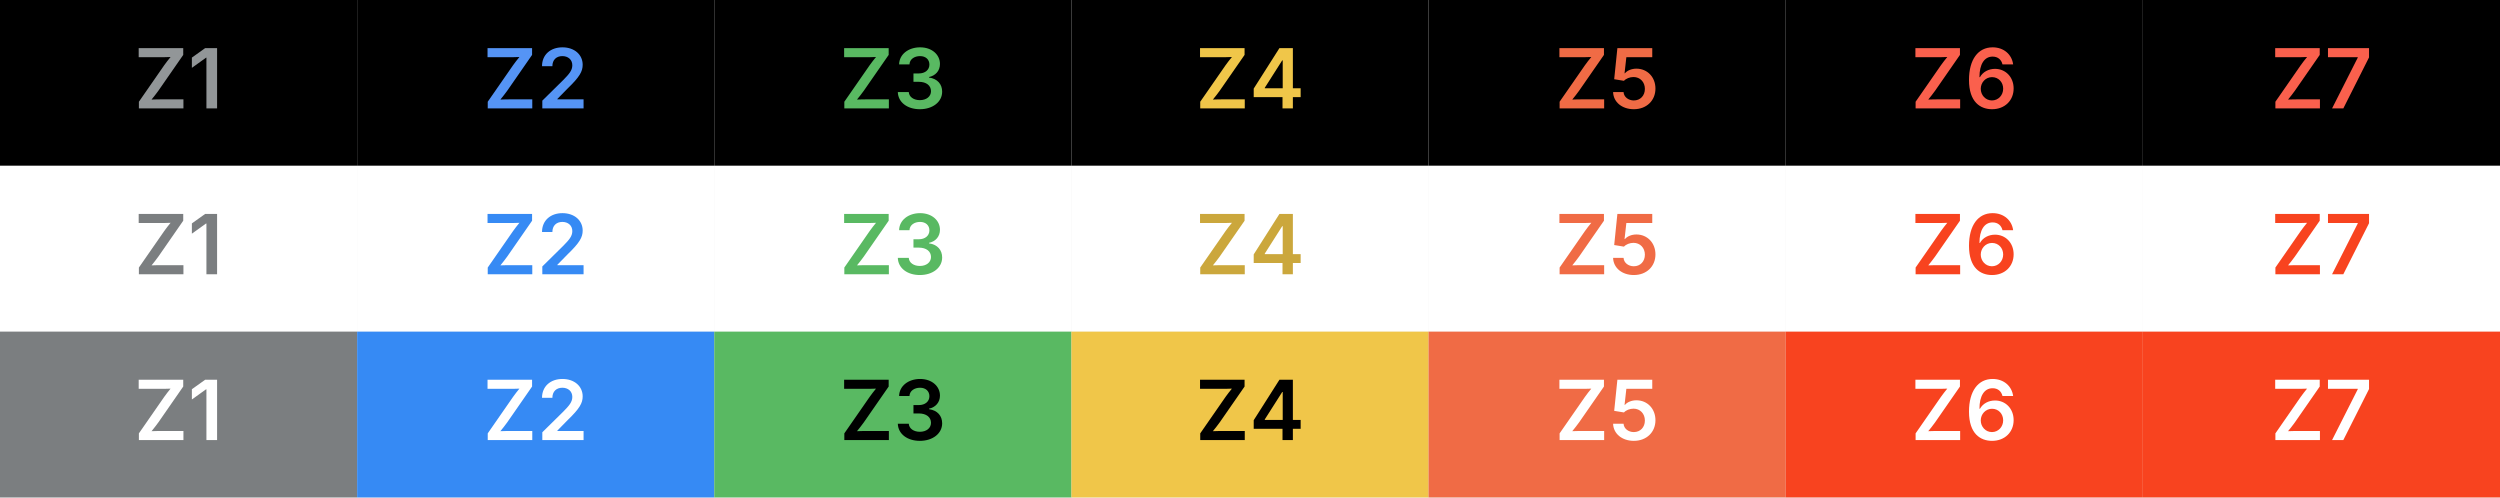
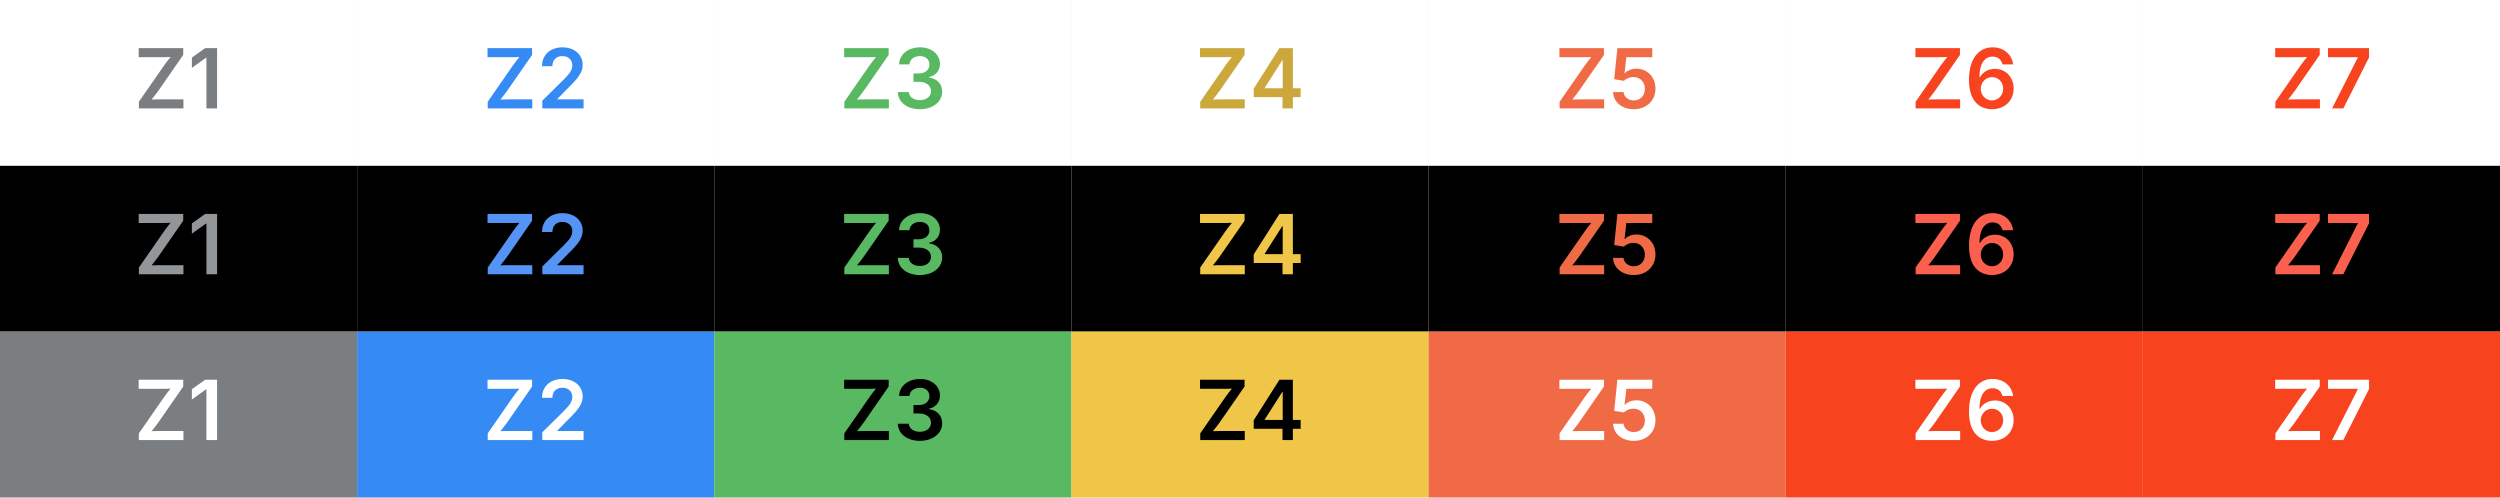
<svg xmlns="http://www.w3.org/2000/svg" width="392" height="78" viewBox="0 0 392 78">
-   <rect x="0" y="0" width="56" height="26" fill="#000000" />
-   <text x="28.0" y="17.0" font-family="-apple-system, system-ui, sans-serif" font-size="13" font-weight="600" fill="#929698" text-anchor="middle">Z1</text>
-   <rect x="56" y="0" width="56" height="26" fill="#000000" />
-   <text x="84.0" y="17.0" font-family="-apple-system, system-ui, sans-serif" font-size="13" font-weight="600" fill="#5594F5" text-anchor="middle">Z2</text>
-   <rect x="112" y="0" width="56" height="26" fill="#000000" />
+   <rect x="0" y="0" width="56" height="26" fill="#FFFFFF" />
+   <text x="28.0" y="17.0" font-family="-apple-system, system-ui, sans-serif" font-size="13" font-weight="600" fill="#7B7E80" text-anchor="middle">Z1</text>
+   <rect x="56" y="0" width="56" height="26" fill="#FFFFFF" />
+   <text x="84.0" y="17.0" font-family="-apple-system, system-ui, sans-serif" font-size="13" font-weight="600" fill="#368AF4" text-anchor="middle">Z2</text>
+   <rect x="112" y="0" width="56" height="26" fill="#FFFFFF" />
  <text x="140.0" y="17.0" font-family="-apple-system, system-ui, sans-serif" font-size="13" font-weight="600" fill="#59B962" text-anchor="middle">Z3</text>
-   <rect x="168" y="0" width="56" height="26" fill="#000000" />
-   <text x="196.0" y="17.0" font-family="-apple-system, system-ui, sans-serif" font-size="13" font-weight="600" fill="#F0C649" text-anchor="middle">Z4</text>
-   <rect x="224" y="0" width="56" height="26" fill="#000000" />
+   <rect x="168" y="0" width="56" height="26" fill="#FFFFFF" />
+   <text x="196.0" y="17.0" font-family="-apple-system, system-ui, sans-serif" font-size="13" font-weight="600" fill="#CBA73C" text-anchor="middle">Z4</text>
+   <rect x="224" y="0" width="56" height="26" fill="#FFFFFF" />
  <text x="252.0" y="17.0" font-family="-apple-system, system-ui, sans-serif" font-size="13" font-weight="600" fill="#F06B45" text-anchor="middle">Z5</text>
-   <rect x="280" y="0" width="56" height="26" fill="#000000" />
-   <text x="308.0" y="17.0" font-family="-apple-system, system-ui, sans-serif" font-size="13" font-weight="600" fill="#FA604D" text-anchor="middle">Z6</text>
-   <rect x="336" y="0" width="56" height="26" fill="#000000" />
-   <text x="364.0" y="17.0" font-family="-apple-system, system-ui, sans-serif" font-size="13" font-weight="600" fill="#FA604D" text-anchor="middle">Z7</text>
-   <rect x="0" y="26" width="56" height="26" fill="#FFFFFF" />
-   <text x="28.0" y="43.0" font-family="-apple-system, system-ui, sans-serif" font-size="13" font-weight="600" fill="#7B7E80" text-anchor="middle">Z1</text>
-   <rect x="56" y="26" width="56" height="26" fill="#FFFFFF" />
-   <text x="84.0" y="43.0" font-family="-apple-system, system-ui, sans-serif" font-size="13" font-weight="600" fill="#368AF4" text-anchor="middle">Z2</text>
-   <rect x="112" y="26" width="56" height="26" fill="#FFFFFF" />
+   <rect x="280" y="0" width="56" height="26" fill="#FFFFFF" />
+   <text x="308.0" y="17.0" font-family="-apple-system, system-ui, sans-serif" font-size="13" font-weight="600" fill="#F8431F" text-anchor="middle">Z6</text>
+   <rect x="336" y="0" width="56" height="26" fill="#FFFFFF" />
+   <text x="364.0" y="17.0" font-family="-apple-system, system-ui, sans-serif" font-size="13" font-weight="600" fill="#F8431F" text-anchor="middle">Z7</text>
+   <rect x="0" y="26" width="56" height="26" fill="#000000" />
+   <text x="28.0" y="43.0" font-family="-apple-system, system-ui, sans-serif" font-size="13" font-weight="600" fill="#929698" text-anchor="middle">Z1</text>
+   <rect x="56" y="26" width="56" height="26" fill="#000000" />
+   <text x="84.0" y="43.0" font-family="-apple-system, system-ui, sans-serif" font-size="13" font-weight="600" fill="#5594F5" text-anchor="middle">Z2</text>
+   <rect x="112" y="26" width="56" height="26" fill="#000000" />
  <text x="140.0" y="43.0" font-family="-apple-system, system-ui, sans-serif" font-size="13" font-weight="600" fill="#59B962" text-anchor="middle">Z3</text>
-   <rect x="168" y="26" width="56" height="26" fill="#FFFFFF" />
-   <text x="196.0" y="43.0" font-family="-apple-system, system-ui, sans-serif" font-size="13" font-weight="600" fill="#CBA73C" text-anchor="middle">Z4</text>
-   <rect x="224" y="26" width="56" height="26" fill="#FFFFFF" />
+   <rect x="168" y="26" width="56" height="26" fill="#000000" />
+   <text x="196.0" y="43.0" font-family="-apple-system, system-ui, sans-serif" font-size="13" font-weight="600" fill="#F0C649" text-anchor="middle">Z4</text>
+   <rect x="224" y="26" width="56" height="26" fill="#000000" />
  <text x="252.0" y="43.0" font-family="-apple-system, system-ui, sans-serif" font-size="13" font-weight="600" fill="#F06B45" text-anchor="middle">Z5</text>
-   <rect x="280" y="26" width="56" height="26" fill="#FFFFFF" />
-   <text x="308.0" y="43.0" font-family="-apple-system, system-ui, sans-serif" font-size="13" font-weight="600" fill="#F8431F" text-anchor="middle">Z6</text>
-   <rect x="336" y="26" width="56" height="26" fill="#FFFFFF" />
-   <text x="364.0" y="43.0" font-family="-apple-system, system-ui, sans-serif" font-size="13" font-weight="600" fill="#F8431F" text-anchor="middle">Z7</text>
+   <rect x="280" y="26" width="56" height="26" fill="#000000" />
+   <text x="308.0" y="43.0" font-family="-apple-system, system-ui, sans-serif" font-size="13" font-weight="600" fill="#FA604D" text-anchor="middle">Z6</text>
+   <rect x="336" y="26" width="56" height="26" fill="#000000" />
+   <text x="364.0" y="43.0" font-family="-apple-system, system-ui, sans-serif" font-size="13" font-weight="600" fill="#FA604D" text-anchor="middle">Z7</text>
  <rect x="0" y="52" width="56" height="26" fill="#7B7E80" />
  <text x="28.0" y="69.0" font-family="-apple-system, system-ui, sans-serif" font-size="13" font-weight="600" fill="#FFFFFF" text-anchor="middle">Z1</text>
  <rect x="56" y="52" width="56" height="26" fill="#368AF4" />
  <text x="84.0" y="69.0" font-family="-apple-system, system-ui, sans-serif" font-size="13" font-weight="600" fill="#FFFFFF" text-anchor="middle">Z2</text>
  <rect x="112" y="52" width="56" height="26" fill="#59B962" />
  <text x="140.0" y="69.0" font-family="-apple-system, system-ui, sans-serif" font-size="13" font-weight="600" fill="#000000" text-anchor="middle">Z3</text>
  <rect x="168" y="52" width="56" height="26" fill="#F0C649" />
  <text x="196.0" y="69.0" font-family="-apple-system, system-ui, sans-serif" font-size="13" font-weight="600" fill="#000000" text-anchor="middle">Z4</text>
  <rect x="224" y="52" width="56" height="26" fill="#F06B45" />
  <text x="252.0" y="69.0" font-family="-apple-system, system-ui, sans-serif" font-size="13" font-weight="600" fill="#FFFFFF" text-anchor="middle">Z5</text>
  <rect x="280" y="52" width="56" height="26" fill="#F8431F" />
  <text x="308.0" y="69.0" font-family="-apple-system, system-ui, sans-serif" font-size="13" font-weight="600" fill="#FFFFFF" text-anchor="middle">Z6</text>
  <rect x="336" y="52" width="56" height="26" fill="#F8431F" />
  <text x="364.0" y="69.0" font-family="-apple-system, system-ui, sans-serif" font-size="13" font-weight="600" fill="#FFFFFF" text-anchor="middle">Z7</text>
</svg>
